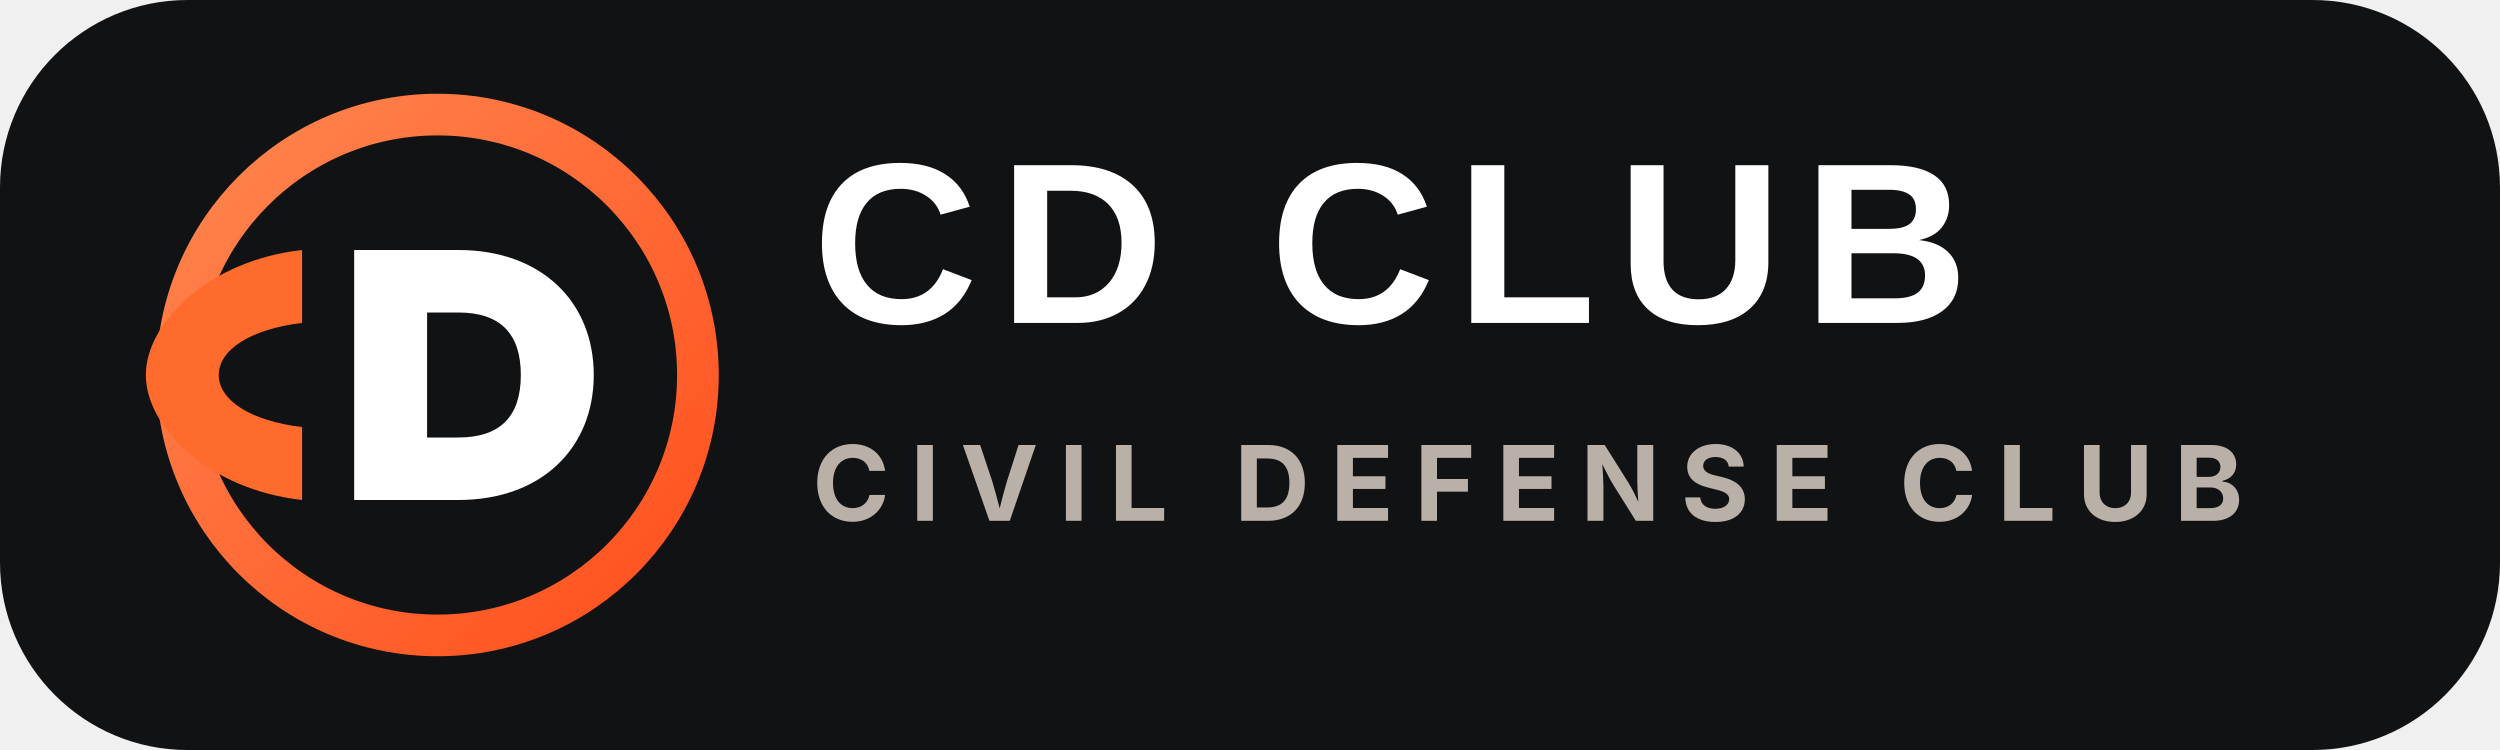
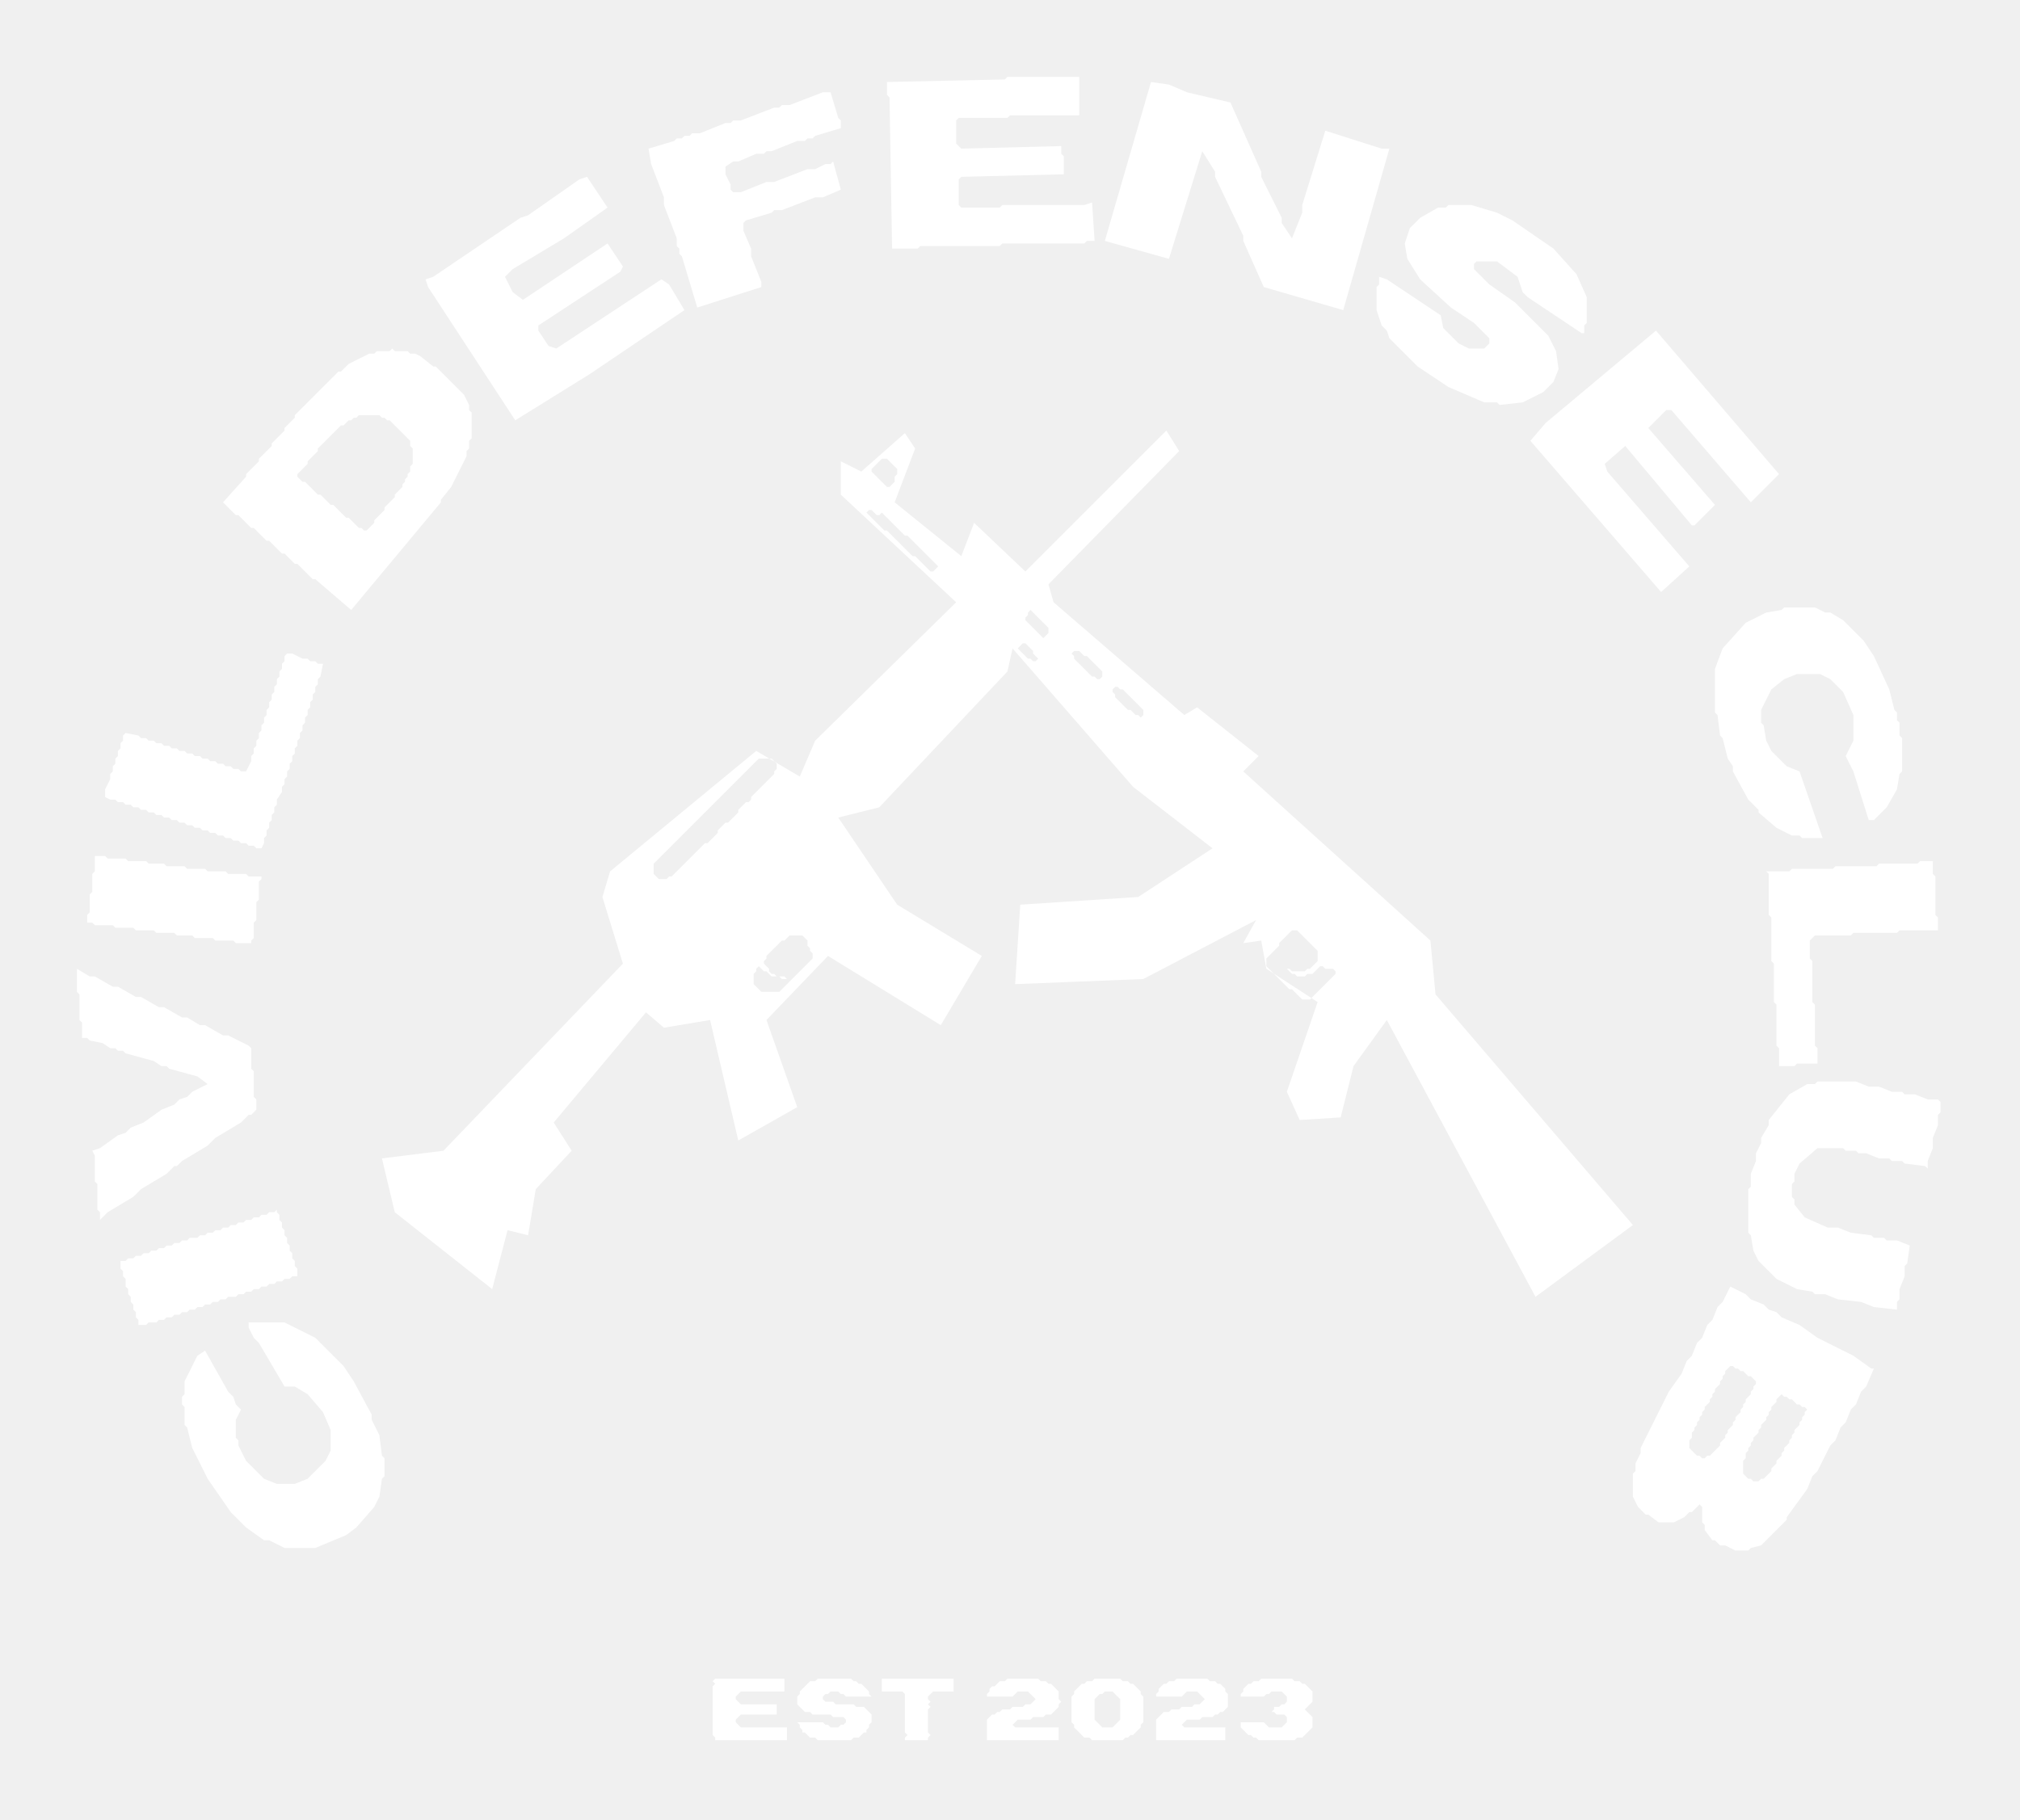
- <svg xmlns="http://www.w3.org/2000/svg" width="240" height="72" viewBox="0 0 240 72" role="img" aria-label="CD Club logo">
-   <defs>
-     <linearGradient id="g" x1="0" x2="1" y1="0" y2="1">
-       <stop offset="0" stop-color="#ff864f" />
-       <stop offset="1" stop-color="#ff4f1d" />
-     </linearGradient>
-   </defs>
-   <rect width="240" height="72" rx="18" fill="#101214" />
-   <circle cx="42" cy="36" r="25" fill="none" stroke="url(#g)" stroke-width="4" />
-   <path d="M34 24h10c8 0 13 5 13 12s-5 12-13 12H34V24zm7 6v12h3c4 0 6-2 6-6s-2-6-6-6h-3z" fill="#fff" />
-   <path d="M29 24c-9 1-15 7-15 12s6 11 15 12v-7c-5-.6-8-2.6-8-5s3-4.4 8-5v-7z" fill="#ff6a2d" />
-   <text x="78" y="31" font-family="Oswald,Arial,sans-serif" font-weight="700" font-size="22" fill="#fff" letter-spacing="2">CD CLUB</text>
-   <text x="78" y="50" font-family="Inter,Arial,sans-serif" font-weight="700" font-size="10" fill="#b9b0a8" letter-spacing="2">CIVIL DEFENSE CLUB</text>
+ <svg xmlns="http://www.w3.org/2000/svg" viewBox="0 0 788 710" width="788" height="710" role="img" aria-label="Civil Defense Club logo">
+   <path d="M 485 659 L 485 660 L 484 661 L 484 662 L 493 662 L 494 661 L 495 661 L 496 660 L 500 660 L 502 662 L 502 664 L 501 665 L 500 665 L 499 666 L 497 666 L 497 667 L 496 668 L 497 668 L 498 669 L 501 669 L 502 670 L 502 672 L 500 674 L 495 674 L 493 672 L 484 672 L 484 674 L 487 677 L 488 677 L 489 678 L 490 678 L 491 679 L 505 679 L 506 678 L 508 678 L 512 674 L 512 670 L 509 667 L 512 664 L 512 660 L 509 657 L 508 657 L 507 656 L 505 656 L 504 655 L 492 655 L 491 656 L 489 656 L 488 657 L 487 657 Z M 452 659 L 452 660 L 451 661 L 451 662 L 461 662 L 463 660 L 467 660 L 470 663 L 468 665 L 466 665 L 465 666 L 461 666 L 460 667 L 457 667 L 456 668 L 454 668 L 451 671 L 451 679 L 478 679 L 478 674 L 462 674 L 461 673 L 463 671 L 468 671 L 469 670 L 473 670 L 474 669 L 475 669 L 476 668 L 477 668 L 479 666 L 479 661 L 478 660 L 478 659 L 476 657 L 475 657 L 474 656 L 472 656 L 471 655 L 459 655 L 458 656 L 456 656 L 455 657 L 454 657 Z M 419 660 L 419 661 L 418 662 L 418 672 L 419 673 L 419 674 L 423 678 L 425 678 L 426 679 L 438 679 L 439 678 L 440 678 L 441 677 L 442 677 L 445 674 L 445 673 L 446 672 L 446 662 L 445 661 L 445 660 L 442 657 L 441 657 L 440 656 L 438 656 L 437 655 L 427 655 L 426 656 L 424 656 L 423 657 L 422 657 Z M 431 660 L 434 660 L 437 663 L 437 671 L 434 674 L 430 674 L 427 671 L 427 663 L 429 661 L 430 661 Z M 386 659 L 386 660 L 385 661 L 385 662 L 395 662 L 397 660 L 401 660 L 404 663 L 402 665 L 400 665 L 399 666 L 395 666 L 394 667 L 391 667 L 390 668 L 389 668 L 388 669 L 387 669 L 385 671 L 385 679 L 413 679 L 413 674 L 396 674 L 395 673 L 397 671 L 402 671 L 403 670 L 407 670 L 408 669 L 410 669 L 413 666 L 413 665 L 414 664 L 413 663 L 413 660 L 410 657 L 409 657 L 408 656 L 406 656 L 405 655 L 393 655 L 392 656 L 390 656 L 388 658 L 387 658 Z M 344 655 L 344 660 L 352 660 L 353 661 L 353 676 L 354 677 L 353 678 L 353 679 L 362 679 L 362 678 L 363 677 L 362 676 L 362 667 L 363 666 L 362 665 L 363 664 L 362 663 L 362 662 L 364 660 L 372 660 L 372 655 Z M 312 660 L 312 661 L 311 662 L 311 665 L 314 668 L 316 668 L 317 669 L 324 669 L 325 670 L 329 670 L 330 671 L 330 672 L 329 673 L 328 673 L 327 674 L 324 674 L 323 673 L 322 673 L 321 672 L 311 672 L 312 673 L 312 674 L 313 675 L 313 676 L 314 676 L 316 678 L 318 678 L 319 679 L 332 679 L 333 678 L 335 678 L 337 676 L 338 676 L 338 675 L 339 674 L 339 673 L 340 672 L 340 669 L 337 666 L 334 666 L 333 665 L 326 665 L 325 664 L 322 664 L 321 663 L 321 662 L 322 661 L 323 661 L 324 660 L 327 660 L 328 661 L 329 661 L 330 662 L 340 662 L 339 661 L 339 660 L 336 657 L 335 657 L 334 656 L 333 656 L 332 655 L 319 655 L 318 656 L 316 656 Z M 278 656 L 279 657 L 278 658 L 278 677 L 279 678 L 279 679 L 307 679 L 307 674 L 289 674 L 287 672 L 287 671 L 289 669 L 303 669 L 303 665 L 289 665 L 287 663 L 287 662 L 289 660 L 306 660 L 306 655 L 279 655 Z M 97 516 L 97 518 L 99 522 L 101 524 L 111 541 L 115 541 L 120 544 L 126 551 L 129 558 L 129 566 L 127 570 L 120 577 L 115 579 L 108 579 L 103 577 L 96 570 L 93 564 L 93 562 L 92 561 L 92 554 L 94 550 L 92 548 L 91 545 L 89 543 L 80 527 L 77 529 L 72 539 L 72 544 L 71 545 L 71 548 L 72 549 L 72 556 L 73 557 L 75 565 L 81 577 L 90 590 L 96 596 L 103 601 L 105 601 L 111 604 L 123 604 L 135 599 L 139 596 L 146 588 L 148 584 L 149 577 L 150 576 L 150 569 L 149 568 L 148 560 L 145 554 L 145 552 L 138 539 L 134 533 L 123 522 L 111 516 Z M 675 502 L 672 508 L 670 510 L 668 515 L 666 517 L 664 522 L 662 524 L 660 529 L 658 531 L 656 536 L 651 543 L 640 565 L 640 567 L 638 571 L 638 574 L 637 575 L 637 584 L 639 588 L 642 591 L 643 591 L 647 594 L 653 594 L 657 592 L 659 590 L 660 590 L 663 587 L 664 588 L 664 594 L 665 595 L 665 597 L 668 601 L 669 601 L 671 603 L 673 603 L 677 605 L 682 605 L 683 604 L 687 603 L 697 593 L 697 592 L 705 581 L 707 576 L 709 574 L 714 564 L 716 562 L 718 557 L 720 555 L 722 550 L 724 548 L 726 543 L 728 541 L 731 534 L 730 534 L 723 529 L 709 522 L 702 517 L 695 514 L 693 512 L 690 511 L 688 509 L 683 507 L 681 505 Z M 695 544 L 696 545 L 697 545 L 698 546 L 699 546 L 701 548 L 702 548 L 703 549 L 704 549 L 705 550 L 704 551 L 704 552 L 703 553 L 703 554 L 702 555 L 702 556 L 700 558 L 700 559 L 699 560 L 699 561 L 698 562 L 698 563 L 696 565 L 696 566 L 695 567 L 695 568 L 693 570 L 693 571 L 691 573 L 691 574 L 688 577 L 687 577 L 686 578 L 684 578 L 683 577 L 682 577 L 680 575 L 680 570 L 681 569 L 681 567 L 682 566 L 682 565 L 683 564 L 683 563 L 684 562 L 684 561 L 686 559 L 686 558 L 687 557 L 687 556 L 689 554 L 689 553 L 690 552 L 690 551 L 691 550 L 691 549 L 693 547 L 693 546 Z M 676 533 L 677 534 L 678 534 L 679 535 L 680 535 L 682 537 L 683 537 L 685 539 L 685 540 L 684 541 L 684 542 L 683 543 L 683 544 L 681 546 L 681 547 L 680 548 L 680 549 L 679 550 L 679 551 L 677 553 L 677 554 L 676 555 L 676 556 L 674 558 L 674 559 L 673 560 L 673 561 L 671 563 L 671 564 L 667 568 L 666 568 L 665 569 L 664 569 L 663 568 L 662 568 L 659 565 L 659 562 L 660 561 L 660 559 L 661 558 L 661 557 L 662 556 L 662 555 L 663 554 L 663 553 L 664 552 L 664 551 L 665 550 L 665 549 L 667 547 L 667 546 L 668 545 L 668 544 L 669 543 L 669 542 L 671 540 L 671 539 L 672 538 L 672 537 L 673 536 L 673 535 L 675 533 Z M 108 472 L 107 473 L 105 473 L 104 474 L 102 474 L 101 475 L 99 475 L 98 476 L 96 476 L 95 477 L 93 477 L 92 478 L 90 478 L 89 479 L 87 479 L 86 480 L 84 480 L 83 481 L 81 481 L 80 482 L 78 482 L 77 483 L 74 483 L 73 484 L 71 484 L 70 485 L 68 485 L 67 486 L 65 486 L 64 487 L 62 487 L 61 488 L 59 488 L 58 489 L 56 489 L 55 490 L 53 490 L 52 491 L 50 491 L 49 492 L 47 492 L 47 495 L 48 496 L 48 498 L 49 499 L 49 502 L 50 503 L 50 505 L 51 506 L 51 508 L 52 509 L 52 511 L 53 512 L 53 514 L 54 515 L 54 517 L 57 517 L 58 516 L 61 516 L 62 515 L 64 515 L 65 514 L 67 514 L 68 513 L 70 513 L 71 512 L 73 512 L 74 511 L 76 511 L 77 510 L 79 510 L 80 509 L 82 509 L 83 508 L 85 508 L 86 507 L 88 507 L 89 506 L 92 506 L 93 505 L 95 505 L 96 504 L 98 504 L 99 503 L 101 503 L 102 502 L 104 502 L 105 501 L 107 501 L 108 500 L 110 500 L 111 499 L 113 499 L 114 498 L 116 498 L 116 495 L 115 494 L 115 492 L 114 491 L 114 489 L 113 488 L 113 486 L 112 485 L 112 483 L 111 482 L 111 480 L 110 479 L 110 477 L 109 476 L 109 474 L 108 473 Z M 705 423 L 698 427 L 690 437 L 690 439 L 687 444 L 687 446 L 685 450 L 685 453 L 683 458 L 683 463 L 682 464 L 682 481 L 683 482 L 684 488 L 686 492 L 693 499 L 701 503 L 707 504 L 708 505 L 712 505 L 717 507 L 726 508 L 731 510 L 740 511 L 740 508 L 741 507 L 741 503 L 743 498 L 743 494 L 744 493 L 745 486 L 740 484 L 736 484 L 735 483 L 731 483 L 730 482 L 722 481 L 717 479 L 713 479 L 704 475 L 700 470 L 700 468 L 699 467 L 699 462 L 700 461 L 700 458 L 702 454 L 709 448 L 719 448 L 720 449 L 724 449 L 725 450 L 728 450 L 733 452 L 737 452 L 738 453 L 742 453 L 743 454 L 751 455 L 752 456 L 752 453 L 754 448 L 754 444 L 756 439 L 756 435 L 757 434 L 757 430 L 756 429 L 752 429 L 747 427 L 743 427 L 742 426 L 738 426 L 733 424 L 729 424 L 724 422 L 709 422 L 708 423 Z M 30 378 L 30 387 L 31 388 L 31 398 L 32 399 L 32 405 L 34 405 L 35 406 L 40 407 L 43 409 L 45 409 L 46 410 L 48 410 L 49 411 L 60 414 L 63 416 L 65 416 L 66 417 L 77 420 L 81 423 L 75 426 L 73 428 L 70 429 L 68 431 L 63 433 L 56 438 L 51 440 L 49 442 L 46 443 L 39 448 L 36 449 L 37 451 L 37 461 L 38 462 L 38 472 L 39 473 L 39 476 L 42 473 L 52 467 L 55 464 L 65 458 L 68 455 L 69 455 L 71 453 L 81 447 L 84 444 L 94 438 L 97 435 L 98 435 L 100 433 L 100 429 L 99 428 L 99 418 L 98 417 L 98 409 L 97 408 L 89 404 L 87 404 L 80 400 L 78 400 L 73 397 L 71 397 L 64 393 L 62 393 L 55 389 L 53 389 L 46 385 L 44 385 L 37 381 L 35 381 Z M 754 336 L 749 336 L 748 337 L 733 337 L 732 338 L 716 338 L 715 339 L 699 339 L 698 340 L 689 340 L 690 341 L 690 357 L 691 358 L 691 375 L 692 376 L 692 391 L 693 392 L 693 408 L 694 409 L 694 416 L 700 416 L 701 415 L 709 415 L 709 409 L 708 408 L 708 392 L 707 391 L 707 375 L 706 374 L 706 367 L 708 365 L 722 365 L 723 364 L 740 364 L 741 363 L 756 363 L 756 358 L 755 357 L 755 342 L 754 341 Z M 37 334 L 37 340 L 36 341 L 36 348 L 35 349 L 35 356 L 34 357 L 34 360 L 36 360 L 37 361 L 44 361 L 45 362 L 52 362 L 53 363 L 60 363 L 61 364 L 68 364 L 69 365 L 75 365 L 76 366 L 83 366 L 84 367 L 91 367 L 92 368 L 98 368 L 98 367 L 99 366 L 99 360 L 100 359 L 100 352 L 101 351 L 101 344 L 102 343 L 102 342 L 97 342 L 96 341 L 89 341 L 88 340 L 81 340 L 80 339 L 73 339 L 72 338 L 65 338 L 64 337 L 58 337 L 57 336 L 50 336 L 49 335 L 42 335 L 41 334 Z M 126 259 L 124 259 L 123 258 L 121 258 L 120 257 L 118 257 L 114 255 L 112 255 L 111 256 L 111 258 L 110 259 L 110 261 L 109 262 L 109 264 L 108 265 L 108 267 L 107 268 L 107 270 L 106 271 L 106 273 L 105 274 L 105 276 L 104 277 L 104 279 L 103 280 L 103 282 L 102 283 L 102 285 L 101 286 L 101 288 L 100 289 L 100 291 L 99 292 L 99 294 L 98 295 L 98 297 L 96 301 L 94 301 L 93 300 L 91 300 L 90 299 L 88 299 L 87 298 L 85 298 L 84 297 L 82 297 L 81 296 L 79 296 L 78 295 L 76 295 L 75 294 L 73 294 L 72 293 L 70 293 L 69 292 L 67 292 L 66 291 L 64 291 L 63 290 L 61 290 L 60 289 L 58 289 L 57 288 L 55 288 L 54 287 L 49 286 L 48 287 L 48 289 L 47 290 L 47 292 L 46 293 L 46 295 L 45 296 L 45 298 L 44 299 L 44 301 L 43 302 L 43 304 L 41 308 L 41 311 L 43 312 L 45 312 L 46 313 L 48 313 L 49 314 L 51 314 L 52 315 L 54 315 L 55 316 L 57 316 L 58 317 L 60 317 L 61 318 L 63 318 L 64 319 L 66 319 L 67 320 L 69 320 L 70 321 L 72 321 L 73 322 L 75 322 L 76 323 L 78 323 L 79 324 L 81 324 L 82 325 L 84 325 L 85 326 L 87 326 L 88 327 L 90 327 L 91 328 L 93 328 L 94 329 L 96 329 L 97 330 L 99 330 L 100 331 L 102 331 L 103 329 L 103 327 L 104 326 L 104 324 L 105 323 L 105 321 L 106 320 L 106 318 L 107 317 L 107 315 L 108 314 L 108 312 L 110 309 L 110 307 L 111 306 L 111 304 L 112 303 L 112 301 L 113 300 L 113 298 L 114 297 L 114 295 L 115 294 L 115 292 L 116 291 L 116 289 L 117 288 L 117 286 L 118 285 L 118 283 L 119 282 L 119 280 L 120 279 L 120 277 L 121 276 L 121 274 L 122 273 L 122 271 L 123 270 L 123 268 L 124 267 L 124 265 L 125 264 Z M 696 237 L 695 238 L 689 239 L 681 243 L 672 253 L 669 261 L 669 278 L 670 279 L 671 287 L 672 288 L 674 296 L 676 299 L 676 301 L 682 312 L 686 316 L 686 317 L 693 323 L 699 326 L 702 326 L 703 327 L 711 327 L 702 301 L 697 299 L 691 293 L 689 289 L 688 283 L 687 282 L 687 277 L 691 269 L 696 265 L 701 263 L 710 263 L 714 265 L 719 270 L 723 279 L 723 289 L 720 295 L 723 301 L 729 320 L 731 320 L 736 315 L 740 308 L 741 302 L 742 301 L 742 288 L 741 287 L 741 282 L 740 281 L 740 278 L 739 277 L 737 269 L 731 256 L 727 250 L 719 242 L 714 239 L 712 239 L 708 237 Z M 149 452 L 154 473 L 192 503 L 198 480 L 206 482 L 209 464 L 223 449 L 216 438 L 252 395 L 259 401 L 277 398 L 288 445 L 311 432 L 299 398 L 323 373 L 367 400 L 383 373 L 350 353 L 327 319 L 343 315 L 393 262 L 395 253 L 442 307 L 473 331 L 444 350 L 398 353 L 396 384 L 446 382 L 490 359 L 485 368 L 492 367 L 494 378 L 514 391 L 502 426 L 507 437 L 523 436 L 528 416 L 541 398 L 599 506 L 637 478 L 560 388 L 558 367 L 485 301 L 491 295 L 467 276 L 462 279 L 411 235 L 409 228 L 460 176 L 455 168 L 400 223 L 380 204 L 375 217 L 349 196 L 357 175 L 353 169 L 336 184 L 328 180 L 328 193 L 373 235 L 318 289 L 312 303 L 295 293 L 238 340 L 235 350 L 243 376 L 173 449 Z M 294 380 L 295 379 L 295 378 L 296 377 L 298 379 L 299 379 L 301 381 L 304 381 L 305 382 L 307 382 L 308 383 L 304 387 L 297 387 L 294 384 Z M 313 365 L 315 367 L 315 369 L 316 370 L 316 371 L 317 372 L 317 374 L 308 383 L 306 381 L 303 381 L 302 380 L 301 380 L 300 379 L 300 378 L 298 376 L 298 375 L 299 374 L 299 373 L 305 367 L 306 367 L 308 365 Z M 504 363 L 506 363 L 514 371 L 514 375 L 511 378 L 510 378 L 509 379 L 504 379 L 503 378 L 502 378 L 504 380 L 505 380 L 506 381 L 509 381 L 510 380 L 512 380 L 515 377 L 516 377 L 517 378 L 520 378 L 521 379 L 521 380 L 511 390 L 508 390 L 504 386 L 503 386 L 494 377 L 494 374 L 499 369 L 499 368 Z M 301 296 L 303 298 L 303 300 L 302 301 L 302 302 L 293 311 L 293 312 L 292 313 L 291 313 L 288 316 L 288 317 L 284 321 L 283 321 L 280 324 L 280 325 L 276 329 L 275 329 L 262 342 L 261 342 L 260 343 L 257 343 L 255 341 L 255 337 L 296 296 Z M 434 269 L 435 268 L 436 268 L 437 269 L 438 269 L 446 277 L 446 279 L 445 280 L 444 279 L 443 279 L 441 277 L 440 277 L 435 272 L 435 271 L 434 270 Z M 418 255 L 419 254 L 421 254 L 423 256 L 424 256 L 430 262 L 430 264 L 429 265 L 428 265 L 427 264 L 426 264 L 419 257 L 419 256 Z M 397 253 L 399 251 L 400 251 L 403 254 L 403 255 L 405 257 L 404 258 L 403 258 L 402 257 L 401 257 Z M 402 238 L 409 245 L 409 247 L 407 249 L 400 242 L 400 241 L 401 240 L 401 239 Z M 338 200 L 339 199 L 340 199 L 342 201 L 343 201 L 344 200 L 353 209 L 354 209 L 366 221 L 364 223 L 363 223 L 357 217 L 356 217 L 346 207 L 345 207 Z M 344 179 L 346 179 L 350 183 L 350 185 L 349 186 L 349 188 L 347 190 L 346 190 L 340 184 L 340 183 Z M 159 137 L 154 137 L 153 136 L 152 137 L 147 137 L 146 138 L 144 138 L 136 142 L 133 145 L 132 145 L 115 162 L 115 163 L 111 167 L 111 168 L 106 173 L 106 174 L 101 179 L 101 180 L 96 185 L 96 186 L 87 196 L 92 201 L 93 201 L 98 206 L 99 206 L 104 211 L 105 211 L 110 216 L 111 216 L 115 220 L 116 220 L 122 226 L 123 226 L 137 238 L 172 196 L 172 195 L 176 190 L 182 178 L 182 176 L 183 175 L 183 172 L 184 171 L 184 161 L 183 160 L 183 158 L 181 154 L 170 143 L 169 143 L 164 139 L 162 138 L 160 138 Z M 148 162 L 149 163 L 150 163 L 151 164 L 152 164 L 160 172 L 160 174 L 161 175 L 161 181 L 160 182 L 160 184 L 159 185 L 159 186 L 158 187 L 158 188 L 157 189 L 157 190 L 154 193 L 154 194 L 150 198 L 150 199 L 146 203 L 146 204 L 143 207 L 142 207 L 141 206 L 140 206 L 136 202 L 135 202 L 130 197 L 129 197 L 125 193 L 124 193 L 119 188 L 118 188 L 116 186 L 116 185 L 120 181 L 120 180 L 124 176 L 124 175 L 133 166 L 134 166 L 136 164 L 137 164 L 138 163 L 139 163 L 140 162 Z M 646 129 L 603 165 L 597 172 L 648 231 L 659 221 L 627 184 L 626 181 L 634 174 L 660 205 L 661 205 L 669 197 L 643 167 L 650 160 L 652 160 L 683 196 L 694 185 Z M 561 81 L 554 85 L 550 89 L 548 95 L 549 101 L 554 109 L 566 120 L 575 126 L 581 132 L 581 134 L 579 136 L 573 136 L 569 134 L 563 128 L 562 123 L 541 109 L 538 108 L 538 111 L 537 112 L 537 121 L 539 127 L 541 129 L 542 132 L 553 143 L 565 151 L 579 157 L 584 157 L 585 158 L 594 157 L 602 153 L 606 149 L 608 144 L 607 137 L 604 131 L 591 118 L 581 111 L 575 105 L 575 103 L 576 102 L 584 102 L 592 108 L 594 114 L 596 116 L 617 130 L 618 130 L 618 127 L 619 126 L 619 116 L 615 107 L 606 97 L 590 86 L 584 83 L 574 80 L 565 80 L 564 81 Z M 229 69 L 226 70 L 206 84 L 203 85 L 169 108 L 166 109 L 167 112 L 201 164 L 230 146 L 267 121 L 261 111 L 258 109 L 217 136 L 214 135 L 210 129 L 210 127 L 242 106 L 243 104 L 237 95 L 204 117 L 200 114 L 197 108 L 200 105 L 220 93 L 237 81 Z M 324 36 L 321 36 L 308 41 L 305 41 L 304 42 L 302 42 L 289 47 L 286 47 L 285 48 L 283 48 L 273 52 L 270 52 L 269 53 L 267 53 L 266 54 L 264 54 L 263 55 L 253 58 L 254 64 L 259 77 L 259 80 L 264 93 L 264 96 L 265 97 L 265 99 L 266 100 L 272 120 L 297 112 L 297 110 L 293 100 L 293 97 L 290 90 L 290 87 L 291 86 L 301 83 L 302 82 L 305 82 L 318 77 L 321 77 L 328 74 L 325 63 L 324 64 L 322 64 L 318 66 L 315 66 L 302 71 L 299 71 L 289 75 L 286 75 L 285 74 L 285 72 L 283 68 L 283 65 L 286 63 L 288 63 L 295 60 L 298 60 L 299 59 L 301 59 L 311 55 L 314 55 L 315 54 L 317 54 L 318 53 L 328 50 L 328 47 L 327 46 Z M 449 32 L 431 94 L 456 101 L 469 59 L 474 67 L 474 69 L 485 92 L 485 94 L 493 112 L 524 121 L 542 58 L 539 58 L 517 51 L 508 80 L 508 83 L 504 93 L 500 87 L 500 85 L 492 69 L 492 67 L 480 40 L 463 36 L 456 33 Z M 421 30 L 393 30 L 392 31 L 346 32 L 346 37 L 347 38 L 348 97 L 358 97 L 359 96 L 390 96 L 391 95 L 423 95 L 424 94 L 427 94 L 426 79 L 423 80 L 391 80 L 390 81 L 375 81 L 374 80 L 374 70 L 375 69 L 415 68 L 415 61 L 414 60 L 414 57 L 375 58 L 373 56 L 373 47 L 374 46 L 393 46 L 394 45 L 421 45 Z" fill="#ffffff" fill-rule="evenodd" />
</svg>
